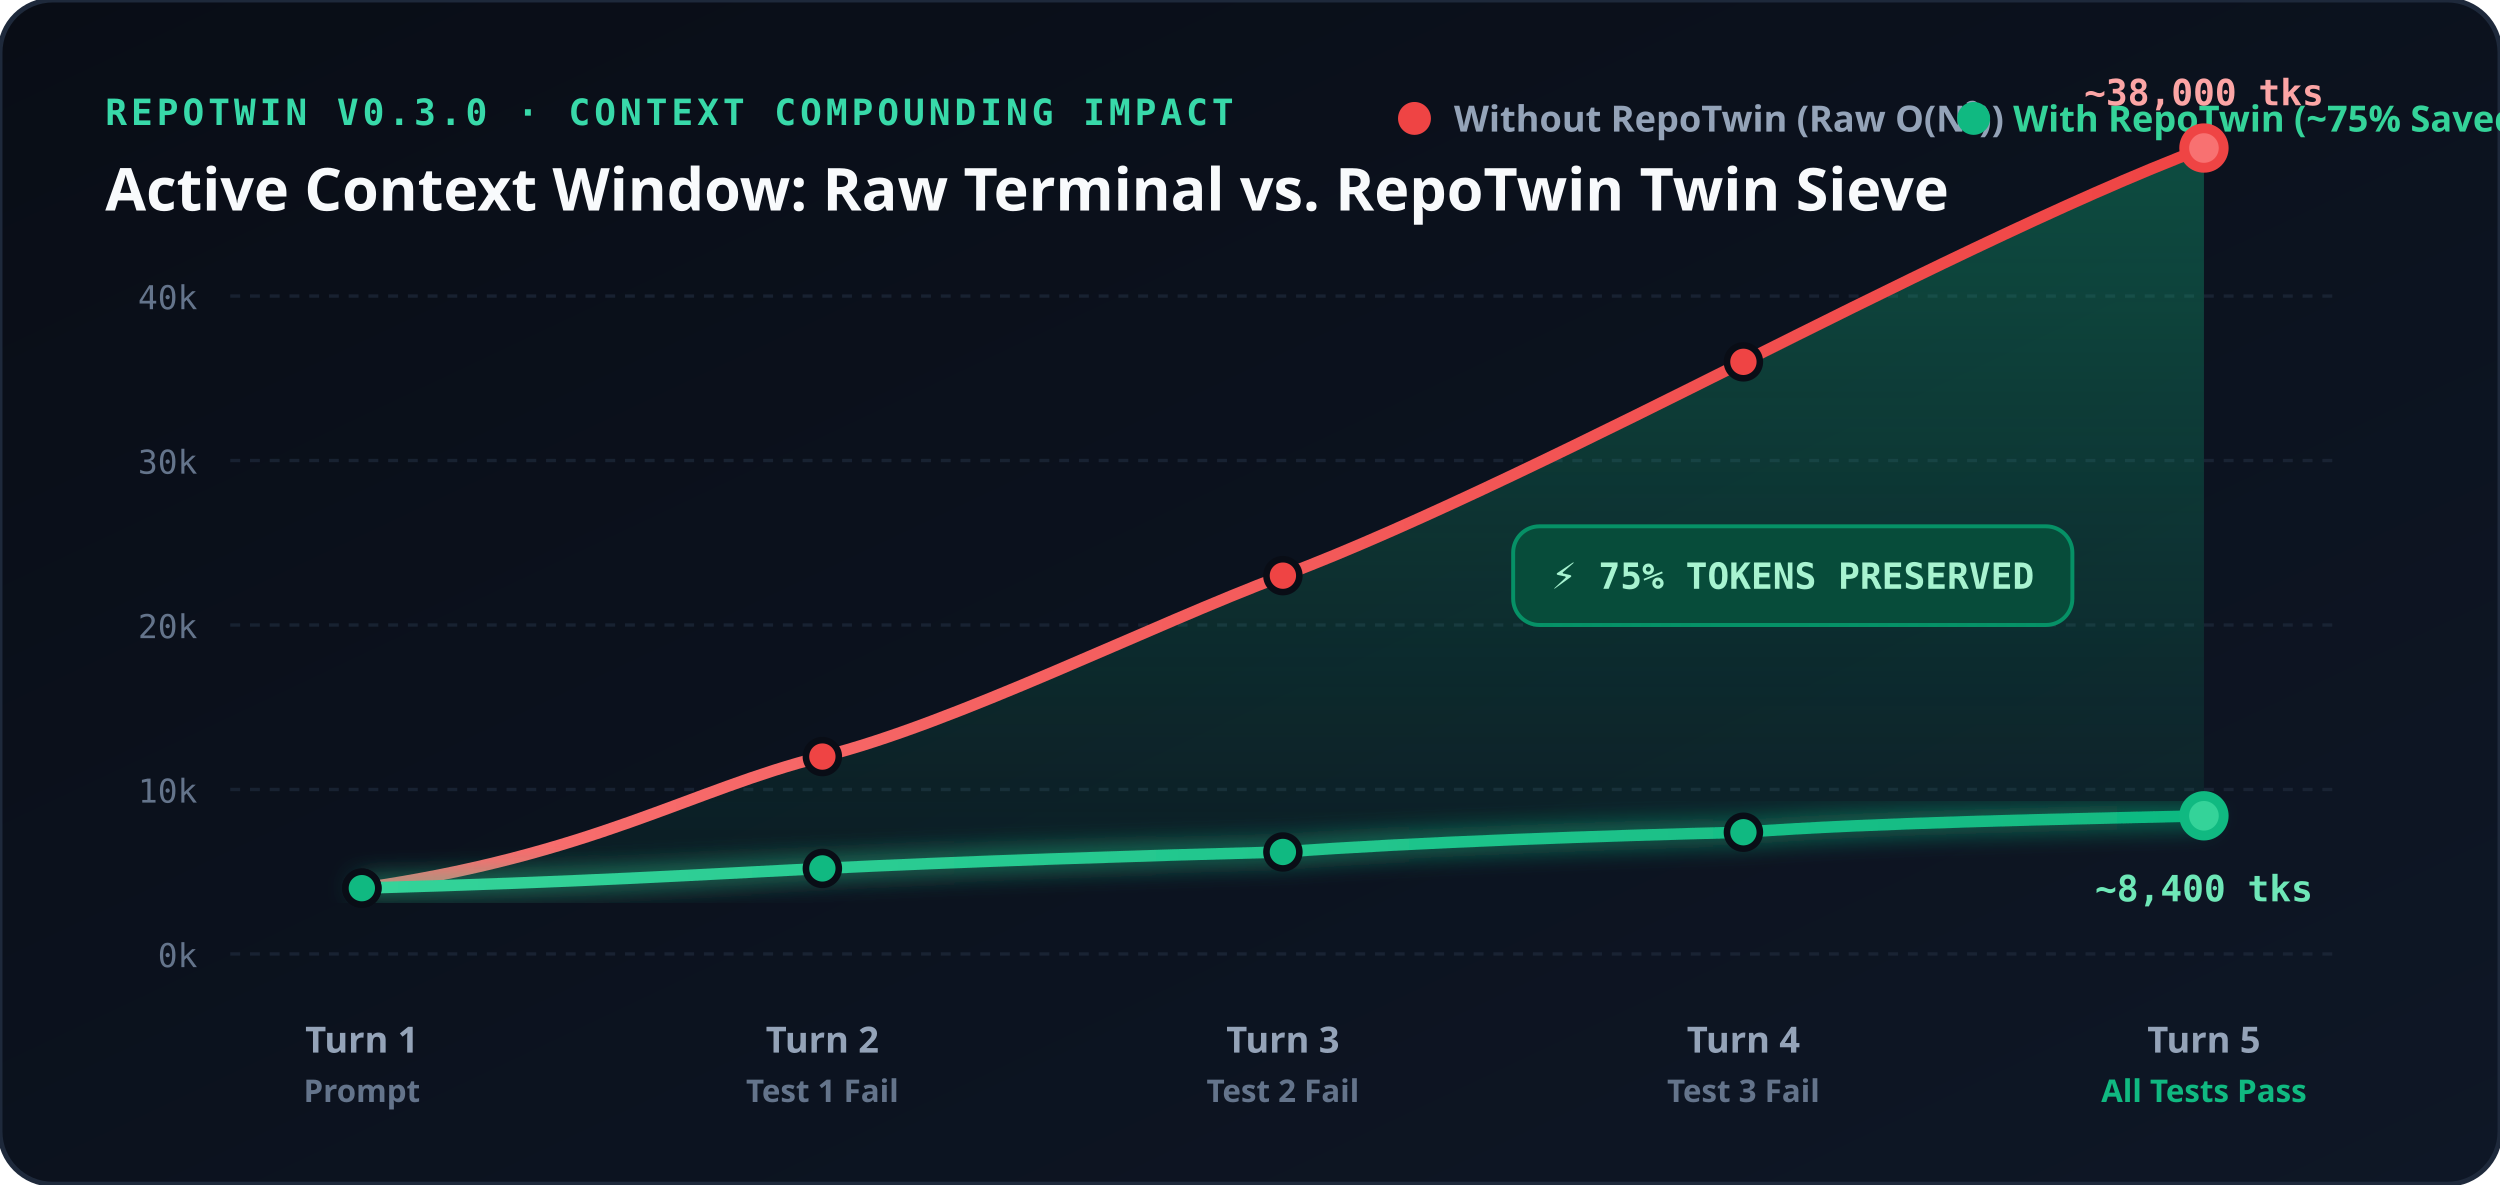
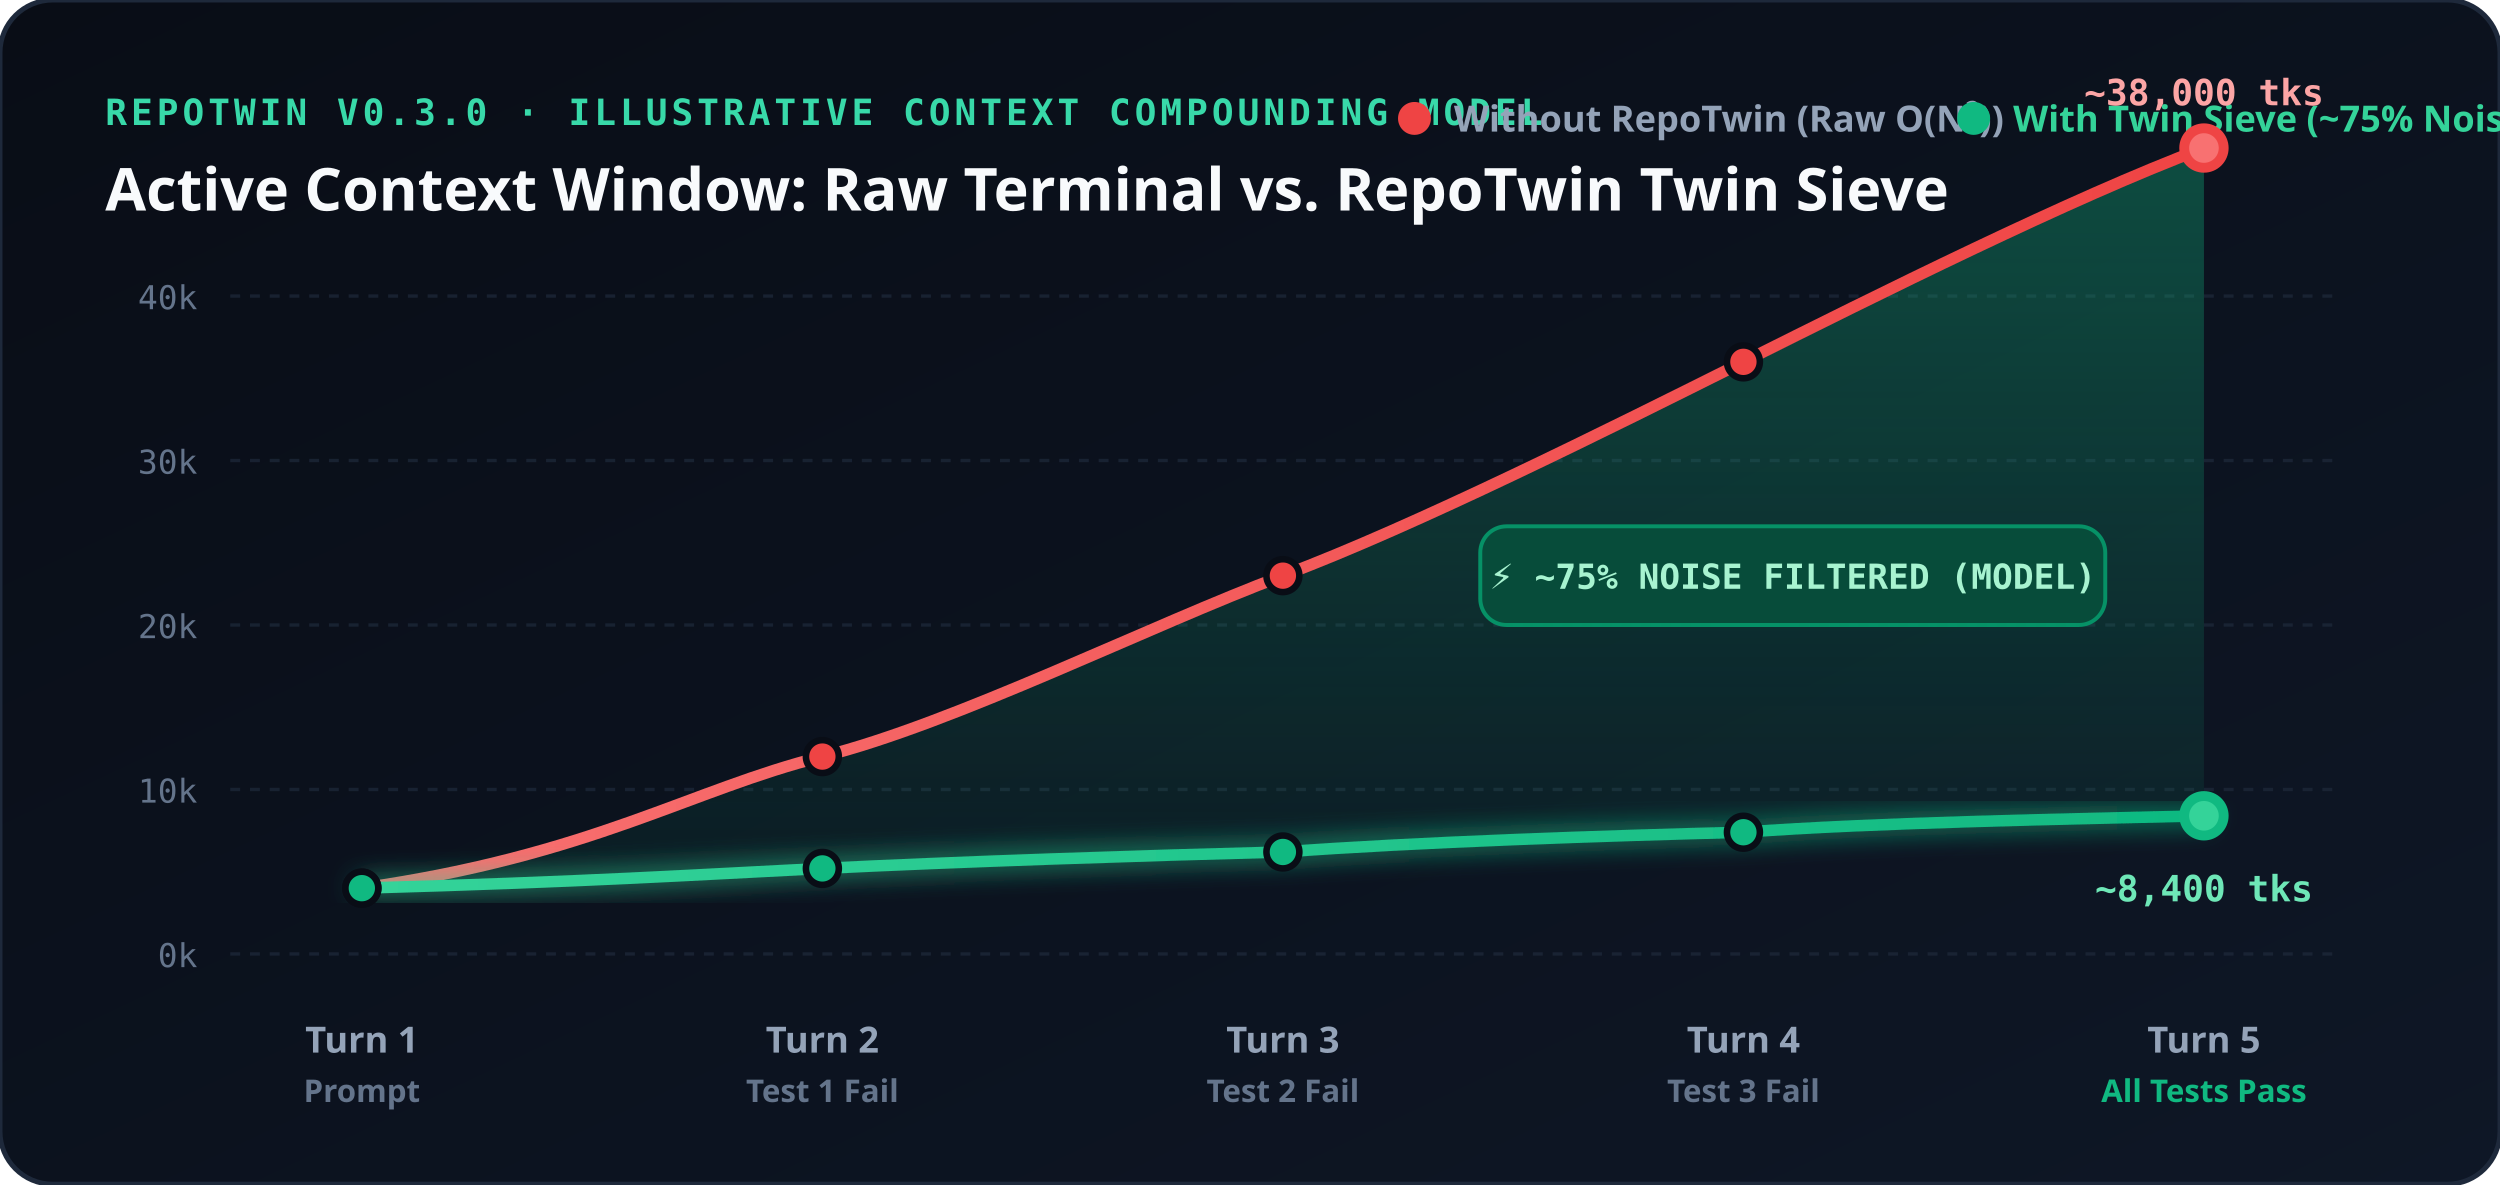
<svg xmlns="http://www.w3.org/2000/svg" viewBox="0 0 760 360" width="100%" height="100%">
  <defs>
    <linearGradient id="bgGrad" x1="0%" y1="0%" x2="100%" y2="100%">
      <stop offset="0%" stop-color="#090d16" />
      <stop offset="100%" stop-color="#0e1726" />
    </linearGradient>
    <linearGradient id="preservedAreaGrad" x1="0%" y1="0%" x2="0%" y2="100%">
      <stop offset="0%" stop-color="#10b981" stop-opacity="0.35" />
      <stop offset="100%" stop-color="#10b981" stop-opacity="0.05" />
    </linearGradient>
    <linearGradient id="redLineGrad" x1="0%" y1="0%" x2="100%" y2="0%">
      <stop offset="0%" stop-color="#f87171" />
      <stop offset="100%" stop-color="#ef4444" />
    </linearGradient>
    <linearGradient id="greenLineGrad" x1="0%" y1="0%" x2="100%" y2="0%">
      <stop offset="0%" stop-color="#34d399" />
      <stop offset="100%" stop-color="#10b981" />
    </linearGradient>
    <filter id="glowGreen" x="-20%" y="-20%" width="140%" height="140%">
      <feGaussianBlur stdDeviation="4" result="blur" />
      <feMerge>
        <feMergeNode in="blur" />
        <feMergeNode in="SourceGraphic" />
      </feMerge>
    </filter>
  </defs>
  <rect width="760" height="360" rx="16" fill="url(#bgGrad)" stroke="#1e293b" stroke-width="1.5" />
-   <text x="32" y="38" fill="#38d9a9" font-family="'JetBrains Mono', monospace" font-size="11" font-weight="700" letter-spacing="1.2">REPOTWIN V0.3.0 · CONTEXT COMPOUNDING IMPACT</text>
+   <text x="32" y="38" fill="#38d9a9" font-family="'JetBrains Mono', monospace" font-size="11" font-weight="700" letter-spacing="1.2">REPOTWIN V0.3.0 · ILLUSTRATIVE CONTEXT COMPOUNDING MODEL</text>
  <text x="32" y="64" fill="#f8fafc" font-family="'Plus Jakarta Sans', system-ui, sans-serif" font-size="18" font-weight="800">Active Context Window: Raw Terminal vs. RepoTwin Twin Sieve</text>
  <g transform="translate(420, 26)">
    <circle cx="10" cy="10" r="5" fill="#ef4444" />
    <text x="22" y="14" fill="#94a3b8" font-family="system-ui, sans-serif" font-size="11" font-weight="600">Without RepoTwin (Raw O(N²))</text>
    <circle cx="180" cy="10" r="5" fill="#10b981" />
-     <text x="192" y="14" fill="#34d399" font-family="system-ui, sans-serif" font-size="11" font-weight="700">With RepoTwin (~75% Saved)</text>
+     <text x="192" y="14" fill="#34d399" font-family="system-ui, sans-serif" font-size="11" font-weight="700">With Twin Sieve (~75% Noise Filtered)</text>
  </g>
  <g stroke="#1e293b" stroke-dasharray="3 3" opacity="0.7">
    <line x1="70" y1="90" x2="710" y2="90" />
    <line x1="70" y1="140" x2="710" y2="140" />
    <line x1="70" y1="190" x2="710" y2="190" />
    <line x1="70" y1="240" x2="710" y2="240" />
    <line x1="70" y1="290" x2="710" y2="290" />
  </g>
  <g fill="#64748b" font-family="'JetBrains Mono', monospace" font-size="10" text-anchor="end">
    <text x="60" y="94">40k</text>
    <text x="60" y="144">30k</text>
    <text x="60" y="194">20k</text>
    <text x="60" y="244">10k</text>
    <text x="60" y="294">0k</text>
  </g>
  <path d="M 110 270             C 180 260, 210 240, 250 230             C 290 220, 350 190, 390 175             C 430 160, 490 130, 530 110             C 570 90, 630 60, 670 45             L 670 248             C 630 250, 570 252, 530 253             C 490 254, 430 257, 390 259             C 350 261, 290 263, 250 264             L 110 270 Z" fill="url(#preservedAreaGrad)" />
-   <g transform="translate(460, 160)">
-     <rect width="170" height="30" rx="8" fill="#064e3b" stroke="#059669" stroke-width="1.2" opacity="0.95" />
-     <text x="85" y="19" fill="#a7f3d0" font-family="'JetBrains Mono', monospace" font-size="11" font-weight="700" text-anchor="middle">⚡ 75% TOKENS PRESERVED</text>
+   <g transform="translate(450, 160)">
+     <rect width="190" height="30" rx="8" fill="#064e3b" stroke="#059669" stroke-width="1.2" opacity="0.95" />
+     <text x="95" y="19" fill="#a7f3d0" font-family="'JetBrains Mono', monospace" font-size="10.5" font-weight="700" text-anchor="middle">⚡ ~75% NOISE FILTERED (MODEL)</text>
  </g>
  <path d="M 110 270 C 180 260, 210 240, 250 230 C 290 220, 350 190, 390 175 C 430 160, 490 130, 530 110 C 570 90, 630 60, 670 45" fill="none" stroke="url(#redLineGrad)" stroke-width="3.5" stroke-linecap="round" />
  <path d="M 110 270 C 180 268, 210 266, 250 264 C 290 262, 350 260, 390 259 C 430 256, 490 254, 530 253 C 570 250, 630 249, 670 248" fill="none" stroke="url(#greenLineGrad)" stroke-width="3.5" stroke-linecap="round" filter="url(#glowGreen)" />
  <circle cx="110" cy="270" r="5" fill="#ef4444" stroke="#090d16" stroke-width="2" />
  <circle cx="250" cy="230" r="5" fill="#ef4444" stroke="#090d16" stroke-width="2" />
  <circle cx="390" cy="175" r="5" fill="#ef4444" stroke="#090d16" stroke-width="2" />
  <circle cx="530" cy="110" r="5" fill="#ef4444" stroke="#090d16" stroke-width="2" />
  <circle cx="670" cy="45" r="6" fill="#f87171" stroke="#ef4444" stroke-width="3" />
  <text x="670" y="32" fill="#fca5a5" font-family="'JetBrains Mono', monospace" font-size="11" font-weight="700" text-anchor="middle">~38,000 tks</text>
  <circle cx="110" cy="270" r="5" fill="#10b981" stroke="#090d16" stroke-width="2" />
  <circle cx="250" cy="264" r="5" fill="#10b981" stroke="#090d16" stroke-width="2" />
  <circle cx="390" cy="259" r="5" fill="#10b981" stroke="#090d16" stroke-width="2" />
  <circle cx="530" cy="253" r="5" fill="#10b981" stroke="#090d16" stroke-width="2" />
  <circle cx="670" cy="248" r="6" fill="#34d399" stroke="#10b981" stroke-width="3" />
  <text x="670" y="274" fill="#6ee7b7" font-family="'JetBrains Mono', monospace" font-size="11" font-weight="700" text-anchor="middle">~8,400 tks</text>
  <g fill="#94a3b8" font-family="system-ui, sans-serif" font-size="11" font-weight="600" text-anchor="middle">
    <text x="110" y="320">Turn 1</text>
    <text x="110" y="335" fill="#64748b" font-size="9.5">Prompt</text>
    <text x="250" y="320">Turn 2</text>
    <text x="250" y="335" fill="#64748b" font-size="9.5">Test 1 Fail</text>
    <text x="390" y="320">Turn 3</text>
    <text x="390" y="335" fill="#64748b" font-size="9.5">Test 2 Fail</text>
    <text x="530" y="320">Turn 4</text>
    <text x="530" y="335" fill="#64748b" font-size="9.5">Test 3 Fail</text>
    <text x="670" y="320">Turn 5</text>
    <text x="670" y="335" fill="#10b981" font-size="9.5" font-weight="700">All Tests Pass</text>
  </g>
</svg>
